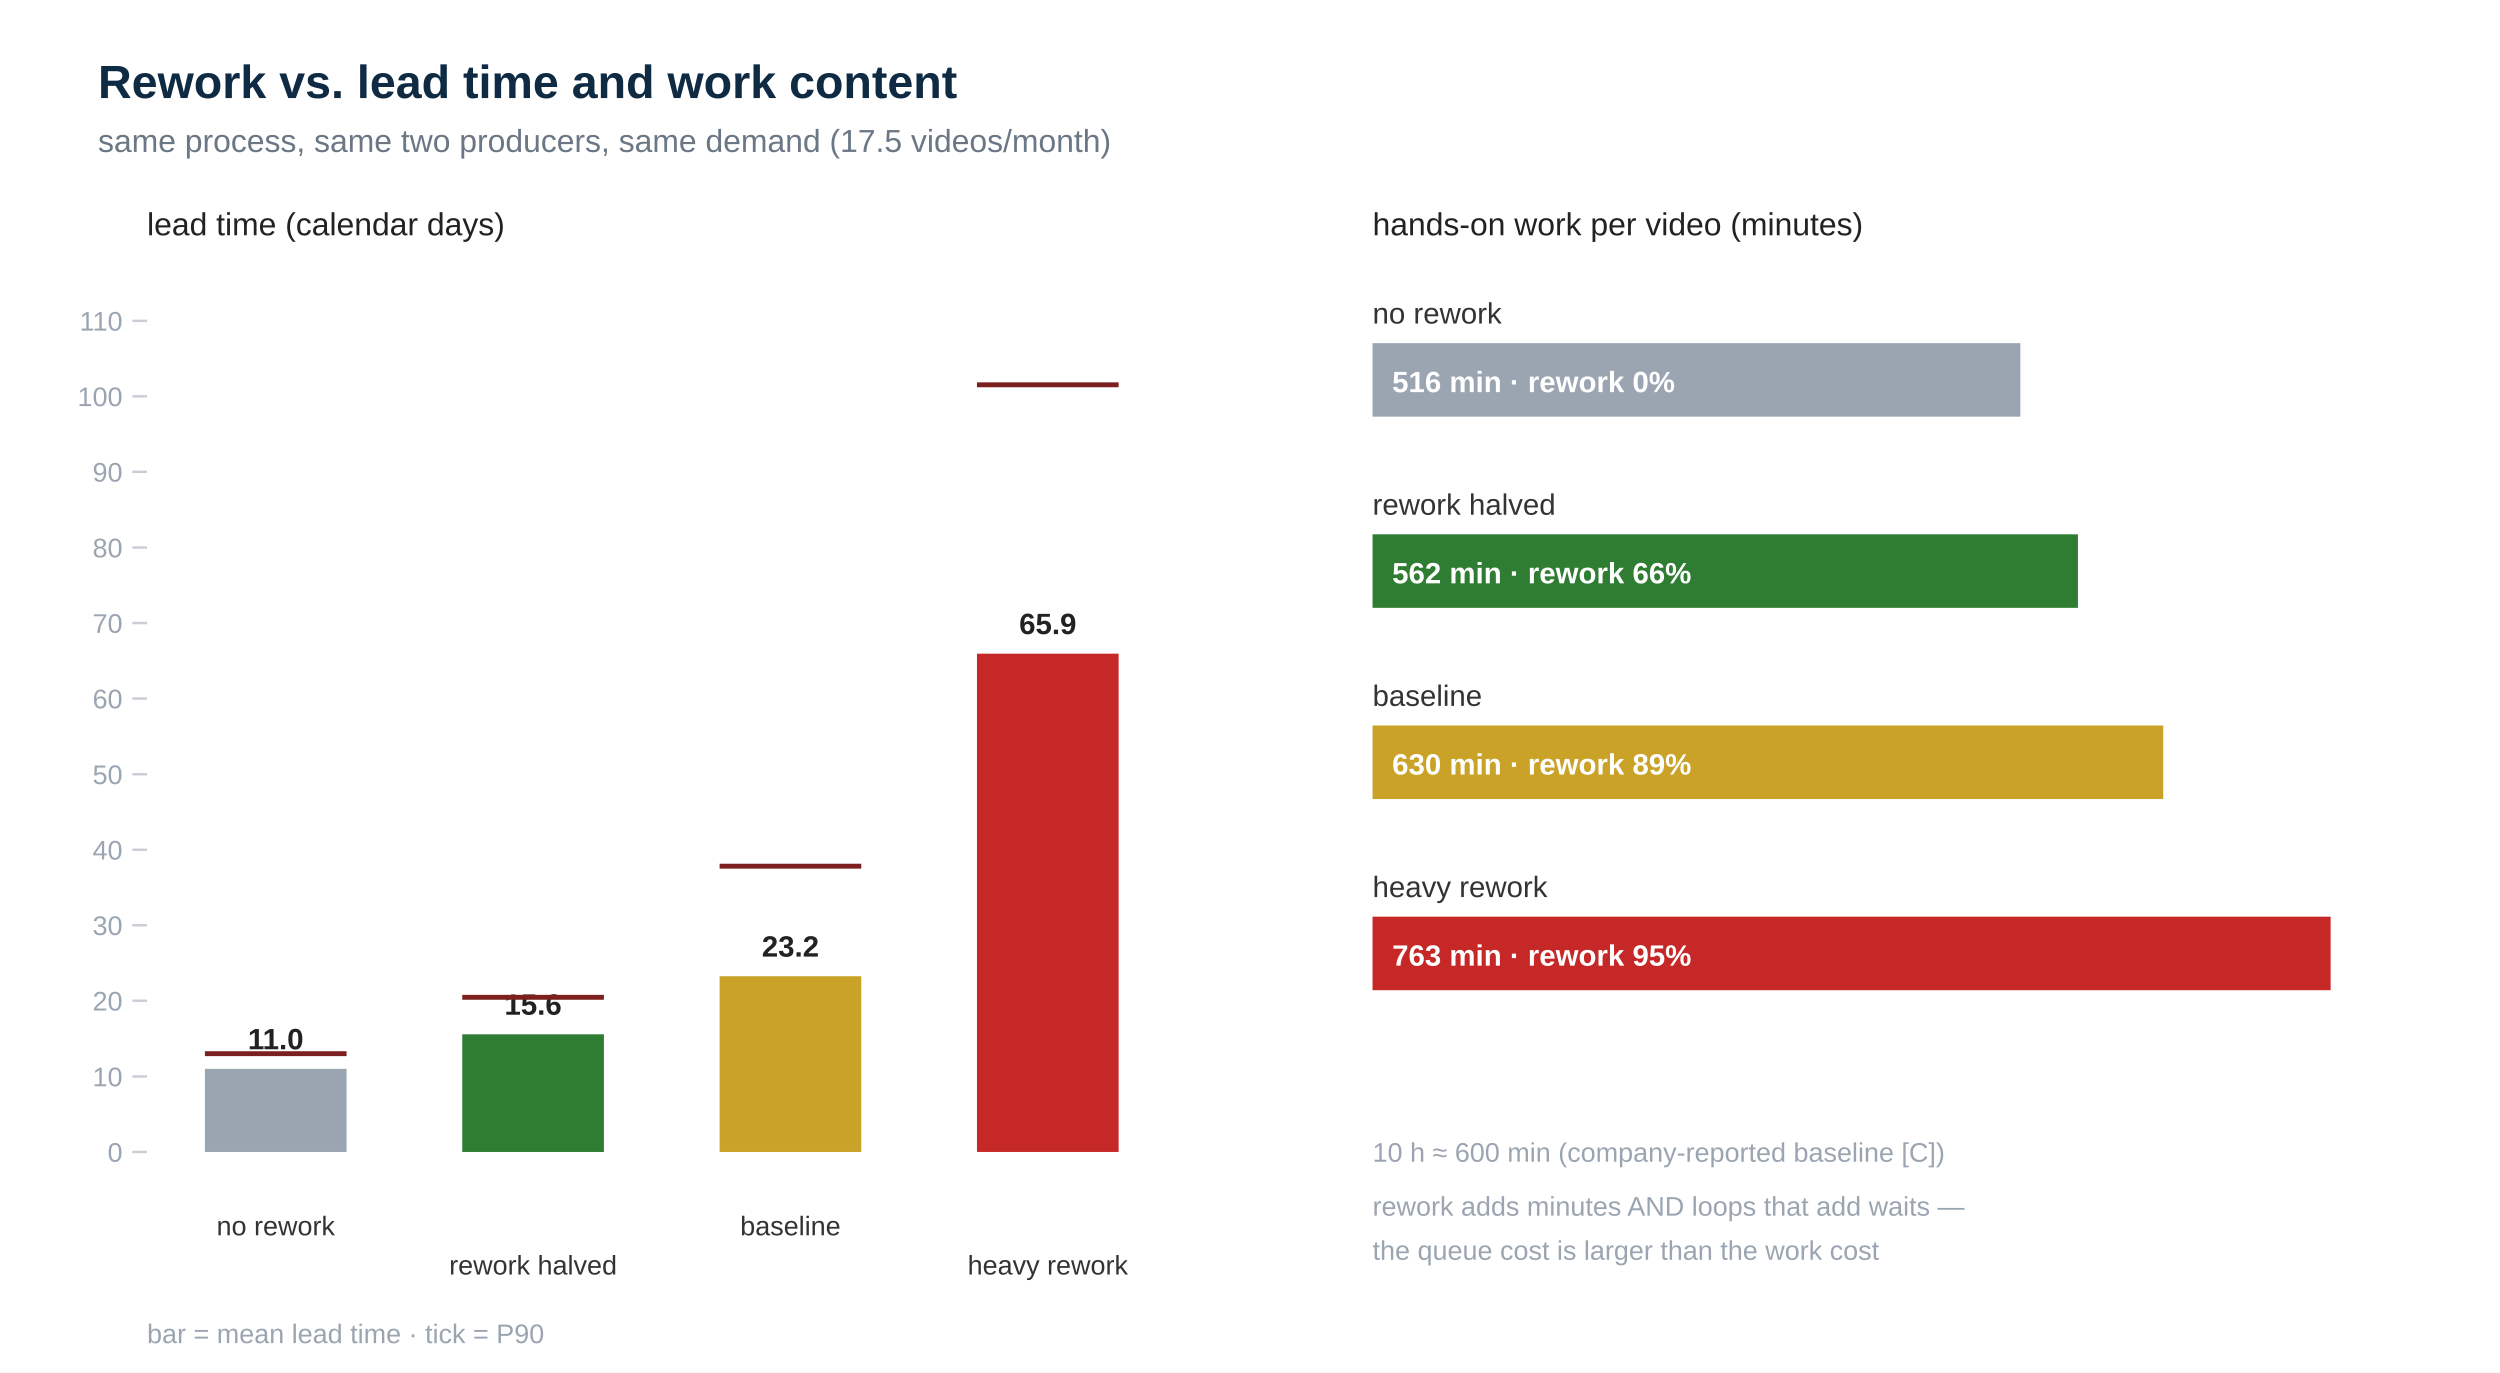
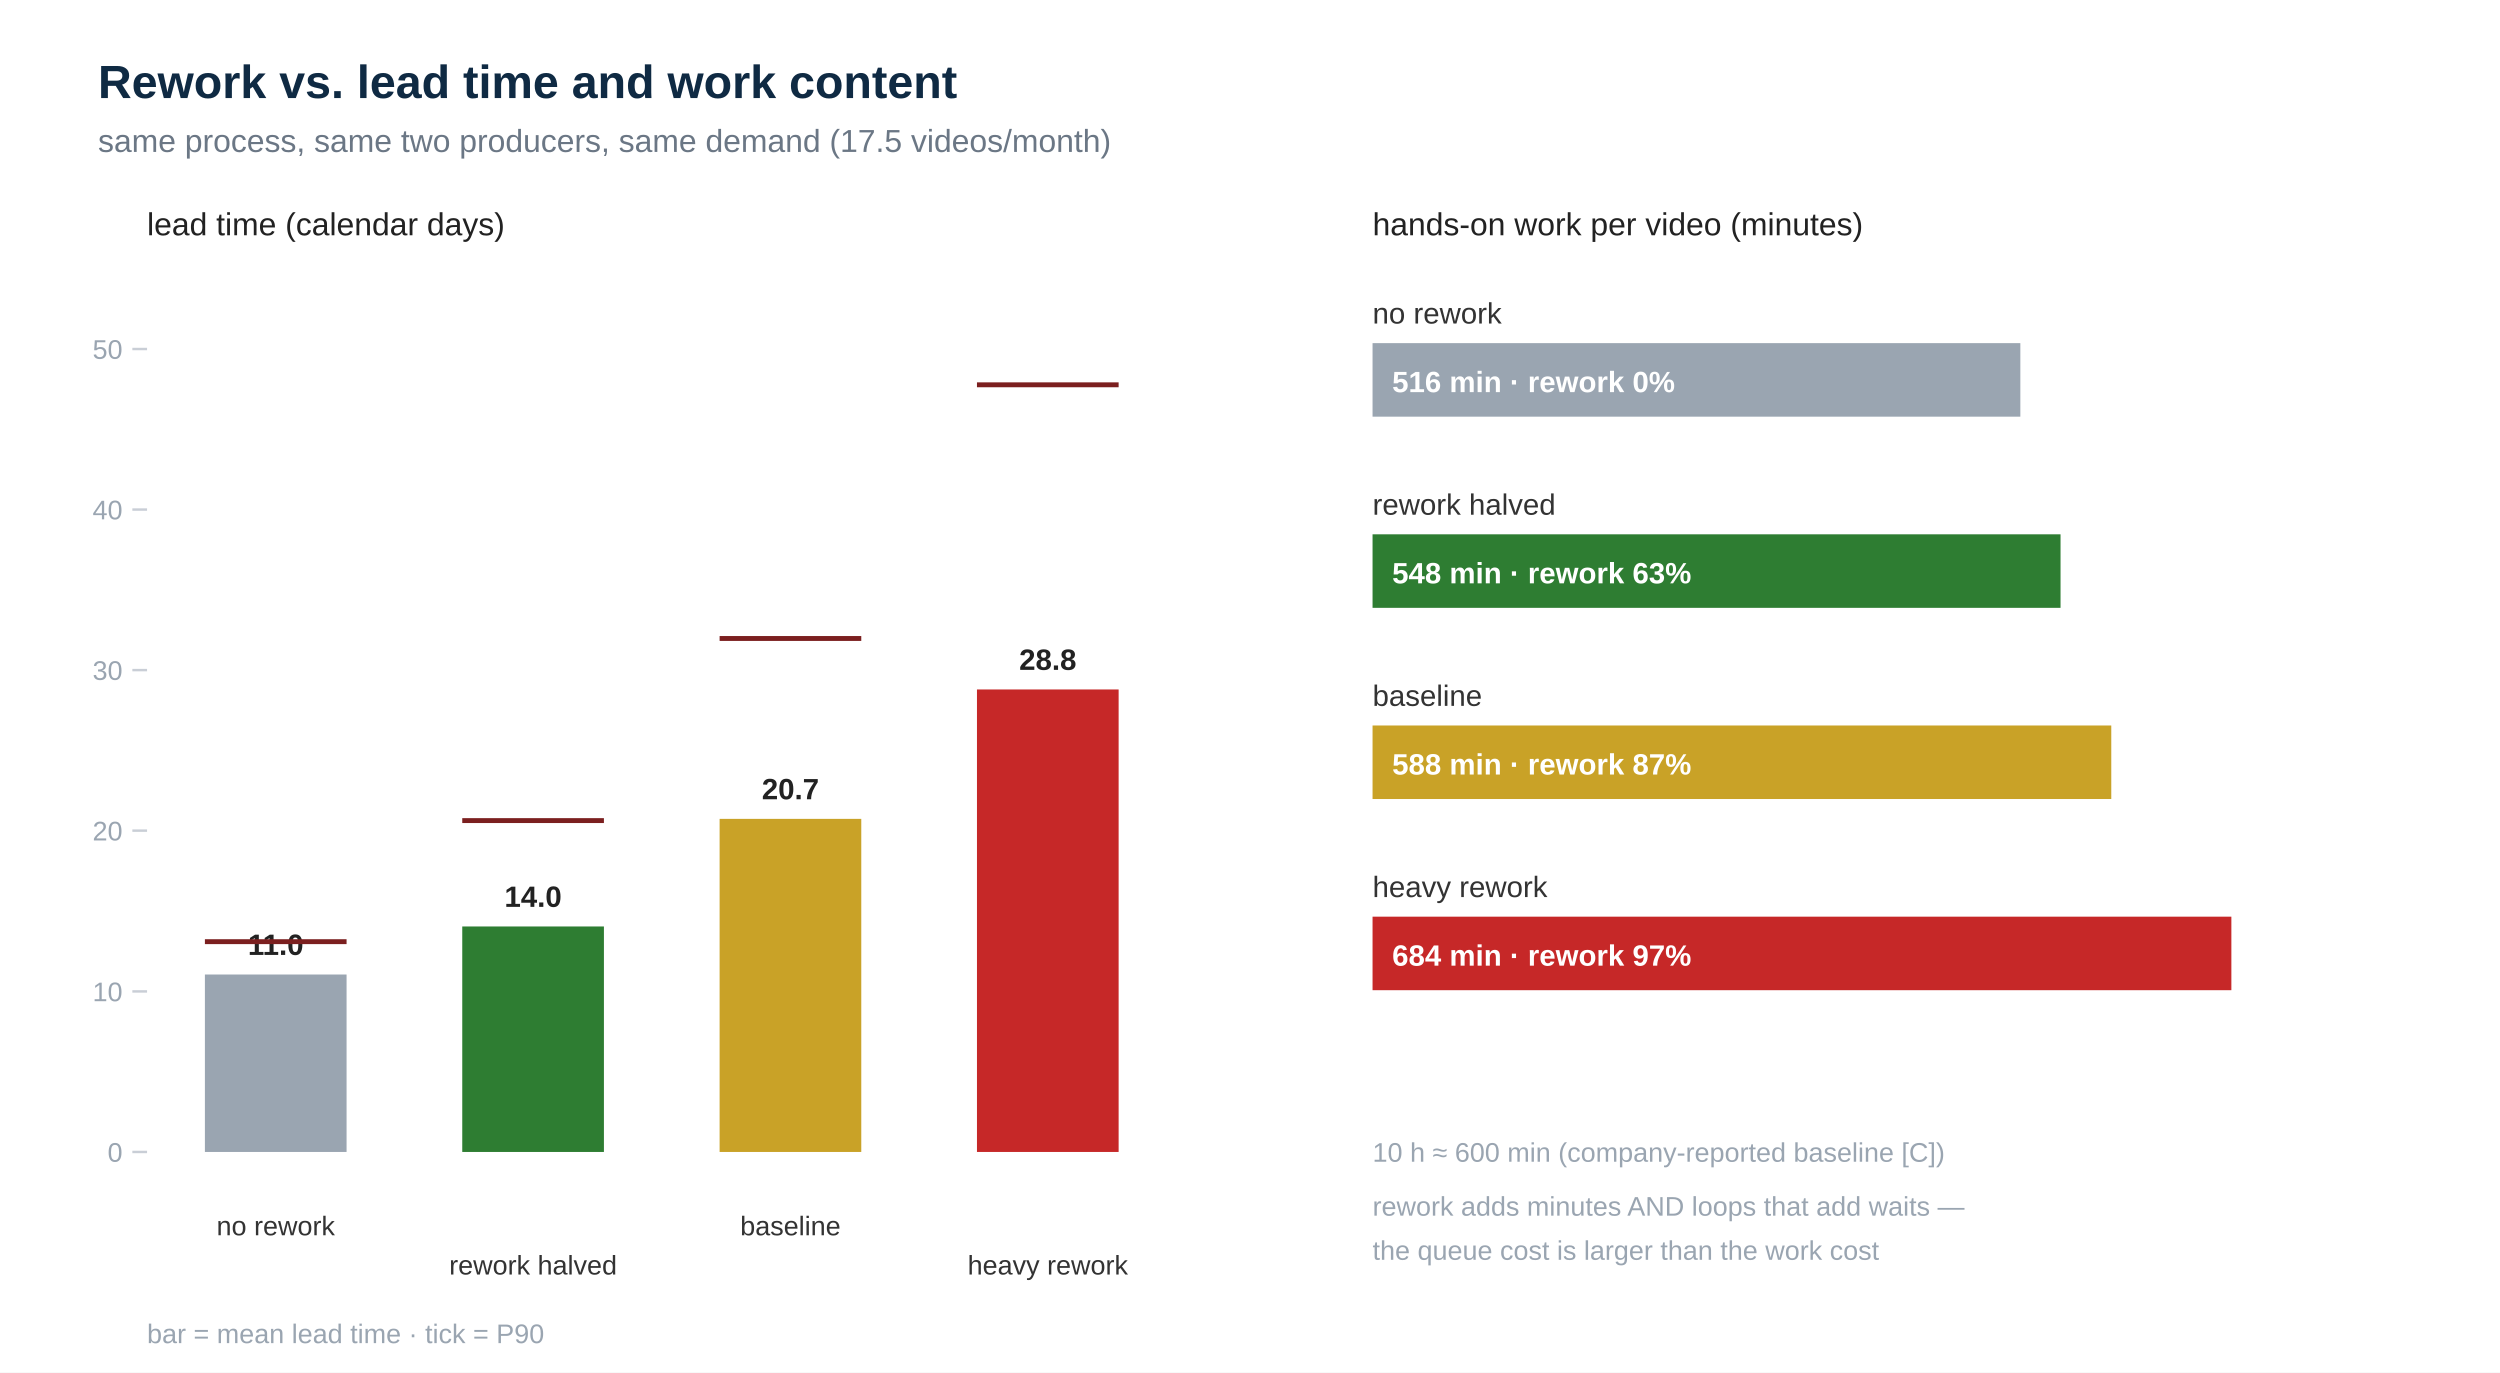
<svg xmlns="http://www.w3.org/2000/svg" viewBox="0 0 1020 560" font-family="Arial, Helvetica, sans-serif">
  <rect width="1020" height="560" fill="#FFFFFF" />
  <text x="40.0" y="40.0" font-size="19" text-anchor="start" fill="#0F2A43" font-weight="bold">Rework vs. lead time and work content</text>
  <text x="40.0" y="62.0" font-size="13" text-anchor="start" fill="#6B7785" font-weight="normal">same process, same two producers, same demand (17.5 videos/month)</text>
  <text x="60.0" y="96.0" font-size="13" text-anchor="start" fill="#222" font-weight="normal">lead time (calendar days)</text>
  <line x1="54.0" y1="470.0" x2="60.0" y2="470.0" stroke="#C9CED6" stroke-width="1" />
  <text x="50.0" y="474.0" font-size="11" text-anchor="end" fill="#9AA5B1" font-weight="normal">0</text>
-   <line x1="54.0" y1="439.2" x2="60.0" y2="439.2" stroke="#C9CED6" stroke-width="1" />
-   <text x="50.0" y="443.2" font-size="11" text-anchor="end" fill="#9AA5B1" font-weight="normal">10</text>
-   <line x1="54.0" y1="408.3" x2="60.0" y2="408.3" stroke="#C9CED6" stroke-width="1" />
-   <text x="50.0" y="412.3" font-size="11" text-anchor="end" fill="#9AA5B1" font-weight="normal">20</text>
-   <line x1="54.0" y1="377.5" x2="60.0" y2="377.5" stroke="#C9CED6" stroke-width="1" />
-   <text x="50.0" y="381.5" font-size="11" text-anchor="end" fill="#9AA5B1" font-weight="normal">30</text>
-   <line x1="54.0" y1="346.7" x2="60.0" y2="346.7" stroke="#C9CED6" stroke-width="1" />
-   <text x="50.0" y="350.7" font-size="11" text-anchor="end" fill="#9AA5B1" font-weight="normal">40</text>
-   <line x1="54.0" y1="315.9" x2="60.0" y2="315.9" stroke="#C9CED6" stroke-width="1" />
-   <text x="50.0" y="319.9" font-size="11" text-anchor="end" fill="#9AA5B1" font-weight="normal">50</text>
-   <line x1="54.0" y1="285.0" x2="60.0" y2="285.0" stroke="#C9CED6" stroke-width="1" />
-   <text x="50.0" y="289.0" font-size="11" text-anchor="end" fill="#9AA5B1" font-weight="normal">60</text>
-   <line x1="54.0" y1="254.2" x2="60.0" y2="254.2" stroke="#C9CED6" stroke-width="1" />
-   <text x="50.0" y="258.2" font-size="11" text-anchor="end" fill="#9AA5B1" font-weight="normal">70</text>
-   <line x1="54.0" y1="223.4" x2="60.0" y2="223.4" stroke="#C9CED6" stroke-width="1" />
-   <text x="50.0" y="227.4" font-size="11" text-anchor="end" fill="#9AA5B1" font-weight="normal">80</text>
-   <line x1="54.0" y1="192.5" x2="60.0" y2="192.5" stroke="#C9CED6" stroke-width="1" />
-   <text x="50.0" y="196.5" font-size="11" text-anchor="end" fill="#9AA5B1" font-weight="normal">90</text>
-   <line x1="54.0" y1="161.7" x2="60.0" y2="161.7" stroke="#C9CED6" stroke-width="1" />
-   <text x="50.0" y="165.7" font-size="11" text-anchor="end" fill="#9AA5B1" font-weight="normal">100</text>
-   <line x1="54.0" y1="130.9" x2="60.0" y2="130.9" stroke="#C9CED6" stroke-width="1" />
-   <text x="50.0" y="134.9" font-size="11" text-anchor="end" fill="#9AA5B1" font-weight="normal">110</text>
-   <rect x="83.6" y="436.1" width="57.8" height="33.9" fill="#9AA5B1" fill-opacity="1.0" />
-   <text x="112.5" y="428.1" font-size="12" text-anchor="middle" fill="#222" font-weight="bold">11.0</text>
-   <line x1="83.6" y1="429.9" x2="141.4" y2="429.9" stroke="#7B1F1F" stroke-width="2" />
+   <line x1="54.0" y1="404.5" x2="60.0" y2="404.5" stroke="#C9CED6" stroke-width="1" />
+   <text x="50.0" y="408.5" font-size="11" text-anchor="end" fill="#9AA5B1" font-weight="normal">10</text>
+   <line x1="54.0" y1="338.9" x2="60.0" y2="338.9" stroke="#C9CED6" stroke-width="1" />
+   <text x="50.0" y="342.9" font-size="11" text-anchor="end" fill="#9AA5B1" font-weight="normal">20</text>
+   <line x1="54.0" y1="273.4" x2="60.0" y2="273.4" stroke="#C9CED6" stroke-width="1" />
+   <text x="50.0" y="277.4" font-size="11" text-anchor="end" fill="#9AA5B1" font-weight="normal">30</text>
+   <line x1="54.0" y1="207.9" x2="60.0" y2="207.9" stroke="#C9CED6" stroke-width="1" />
+   <text x="50.0" y="211.9" font-size="11" text-anchor="end" fill="#9AA5B1" font-weight="normal">40</text>
+   <line x1="54.0" y1="142.4" x2="60.0" y2="142.4" stroke="#C9CED6" stroke-width="1" />
+   <text x="50.0" y="146.4" font-size="11" text-anchor="end" fill="#9AA5B1" font-weight="normal">50</text>
+   <rect x="83.6" y="397.6" width="57.8" height="72.4" fill="#9AA5B1" fill-opacity="1.0" />
+   <text x="112.5" y="389.6" font-size="12" text-anchor="middle" fill="#222" font-weight="bold">11.0</text>
+   <line x1="83.6" y1="384.2" x2="141.4" y2="384.2" stroke="#7B1F1F" stroke-width="2" />
  <text x="112.5" y="504.0" font-size="11" text-anchor="middle" fill="#333" font-weight="normal">no rework</text>
-   <rect x="188.6" y="422.0" width="57.8" height="48.0" fill="#2E7D32" fill-opacity="1.0" />
-   <text x="217.5" y="414.0" font-size="12" text-anchor="middle" fill="#222" font-weight="bold">15.6</text>
-   <line x1="188.6" y1="406.9" x2="246.4" y2="406.9" stroke="#7B1F1F" stroke-width="2" />
+   <rect x="188.6" y="378.0" width="57.8" height="92.0" fill="#2E7D32" fill-opacity="1.0" />
+   <text x="217.5" y="370.0" font-size="12" text-anchor="middle" fill="#222" font-weight="bold">14.0</text>
+   <line x1="188.6" y1="334.8" x2="246.4" y2="334.8" stroke="#7B1F1F" stroke-width="2" />
  <text x="217.5" y="520.0" font-size="11" text-anchor="middle" fill="#333" font-weight="normal">rework halved</text>
-   <rect x="293.6" y="398.3" width="57.8" height="71.7" fill="#C9A227" fill-opacity="1.0" />
-   <text x="322.5" y="390.3" font-size="12" text-anchor="middle" fill="#222" font-weight="bold">23.2</text>
-   <line x1="293.6" y1="353.4" x2="351.4" y2="353.4" stroke="#7B1F1F" stroke-width="2" />
+   <rect x="293.6" y="334.1" width="57.8" height="135.9" fill="#C9A227" fill-opacity="1.0" />
+   <text x="322.5" y="326.1" font-size="12" text-anchor="middle" fill="#222" font-weight="bold">20.7</text>
+   <line x1="293.6" y1="260.5" x2="351.4" y2="260.5" stroke="#7B1F1F" stroke-width="2" />
  <text x="322.5" y="504.0" font-size="11" text-anchor="middle" fill="#333" font-weight="normal">baseline</text>
-   <rect x="398.6" y="266.7" width="57.8" height="203.3" fill="#C62828" fill-opacity="1.0" />
-   <text x="427.5" y="258.7" font-size="12" text-anchor="middle" fill="#222" font-weight="bold">65.9</text>
+   <rect x="398.6" y="281.3" width="57.8" height="188.7" fill="#C62828" fill-opacity="1.0" />
+   <text x="427.5" y="273.3" font-size="12" text-anchor="middle" fill="#222" font-weight="bold">28.8</text>
  <line x1="398.6" y1="157.0" x2="456.4" y2="157.0" stroke="#7B1F1F" stroke-width="2" />
  <text x="427.5" y="520.0" font-size="11" text-anchor="middle" fill="#333" font-weight="normal">heavy rework</text>
  <text x="60.0" y="548.0" font-size="11" text-anchor="start" fill="#9AA5B1" font-weight="normal">bar = mean lead time · tick = P90</text>
  <text x="560.0" y="96.0" font-size="13" text-anchor="start" fill="#222" font-weight="normal">hands-on work per video (minutes)</text>
  <rect x="560.0" y="140.0" width="264.3" height="30.0" fill="#9AA5B1" fill-opacity="1.0" />
  <text x="568.0" y="160.0" font-size="12" text-anchor="start" fill="white" font-weight="bold">516 min · rework 0%</text>
  <text x="560.0" y="132.0" font-size="12" text-anchor="start" fill="#333" font-weight="normal">no rework</text>
-   <rect x="560.0" y="218.0" width="287.8" height="30.0" fill="#2E7D32" fill-opacity="1.0" />
-   <text x="568.0" y="238.0" font-size="12" text-anchor="start" fill="white" font-weight="bold">562 min · rework 66%</text>
+   <rect x="560.0" y="218.0" width="280.7" height="30.0" fill="#2E7D32" fill-opacity="1.0" />
+   <text x="568.0" y="238.0" font-size="12" text-anchor="start" fill="white" font-weight="bold">548 min · rework 63%</text>
  <text x="560.0" y="210.0" font-size="12" text-anchor="start" fill="#333" font-weight="normal">rework halved</text>
-   <rect x="560.0" y="296.0" width="322.6" height="30.0" fill="#C9A227" fill-opacity="1.0" />
-   <text x="568.0" y="316.0" font-size="12" text-anchor="start" fill="white" font-weight="bold">630 min · rework 89%</text>
+   <rect x="560.0" y="296.0" width="301.4" height="30.0" fill="#C9A227" fill-opacity="1.0" />
+   <text x="568.0" y="316.0" font-size="12" text-anchor="start" fill="white" font-weight="bold">588 min · rework 87%</text>
  <text x="560.0" y="288.0" font-size="12" text-anchor="start" fill="#333" font-weight="normal">baseline</text>
-   <rect x="560.0" y="374.0" width="390.9" height="30.0" fill="#C62828" fill-opacity="1.0" />
-   <text x="568.0" y="394.0" font-size="12" text-anchor="start" fill="white" font-weight="bold">763 min · rework 95%</text>
+   <rect x="560.0" y="374.0" width="350.4" height="30.0" fill="#C62828" fill-opacity="1.0" />
+   <text x="568.0" y="394.0" font-size="12" text-anchor="start" fill="white" font-weight="bold">684 min · rework 97%</text>
  <text x="560.0" y="366.0" font-size="12" text-anchor="start" fill="#333" font-weight="normal">heavy rework</text>
  <text x="560.0" y="474.0" font-size="11" text-anchor="start" fill="#9AA5B1" font-weight="normal">10 h ≈ 600 min (company-reported baseline [C])</text>
  <text x="560.0" y="496.0" font-size="11" text-anchor="start" fill="#9AA5B1" font-weight="normal">rework adds minutes AND loops that add waits —</text>
  <text x="560.0" y="514.0" font-size="11" text-anchor="start" fill="#9AA5B1" font-weight="normal">the queue cost is larger than the work cost</text>
</svg>
